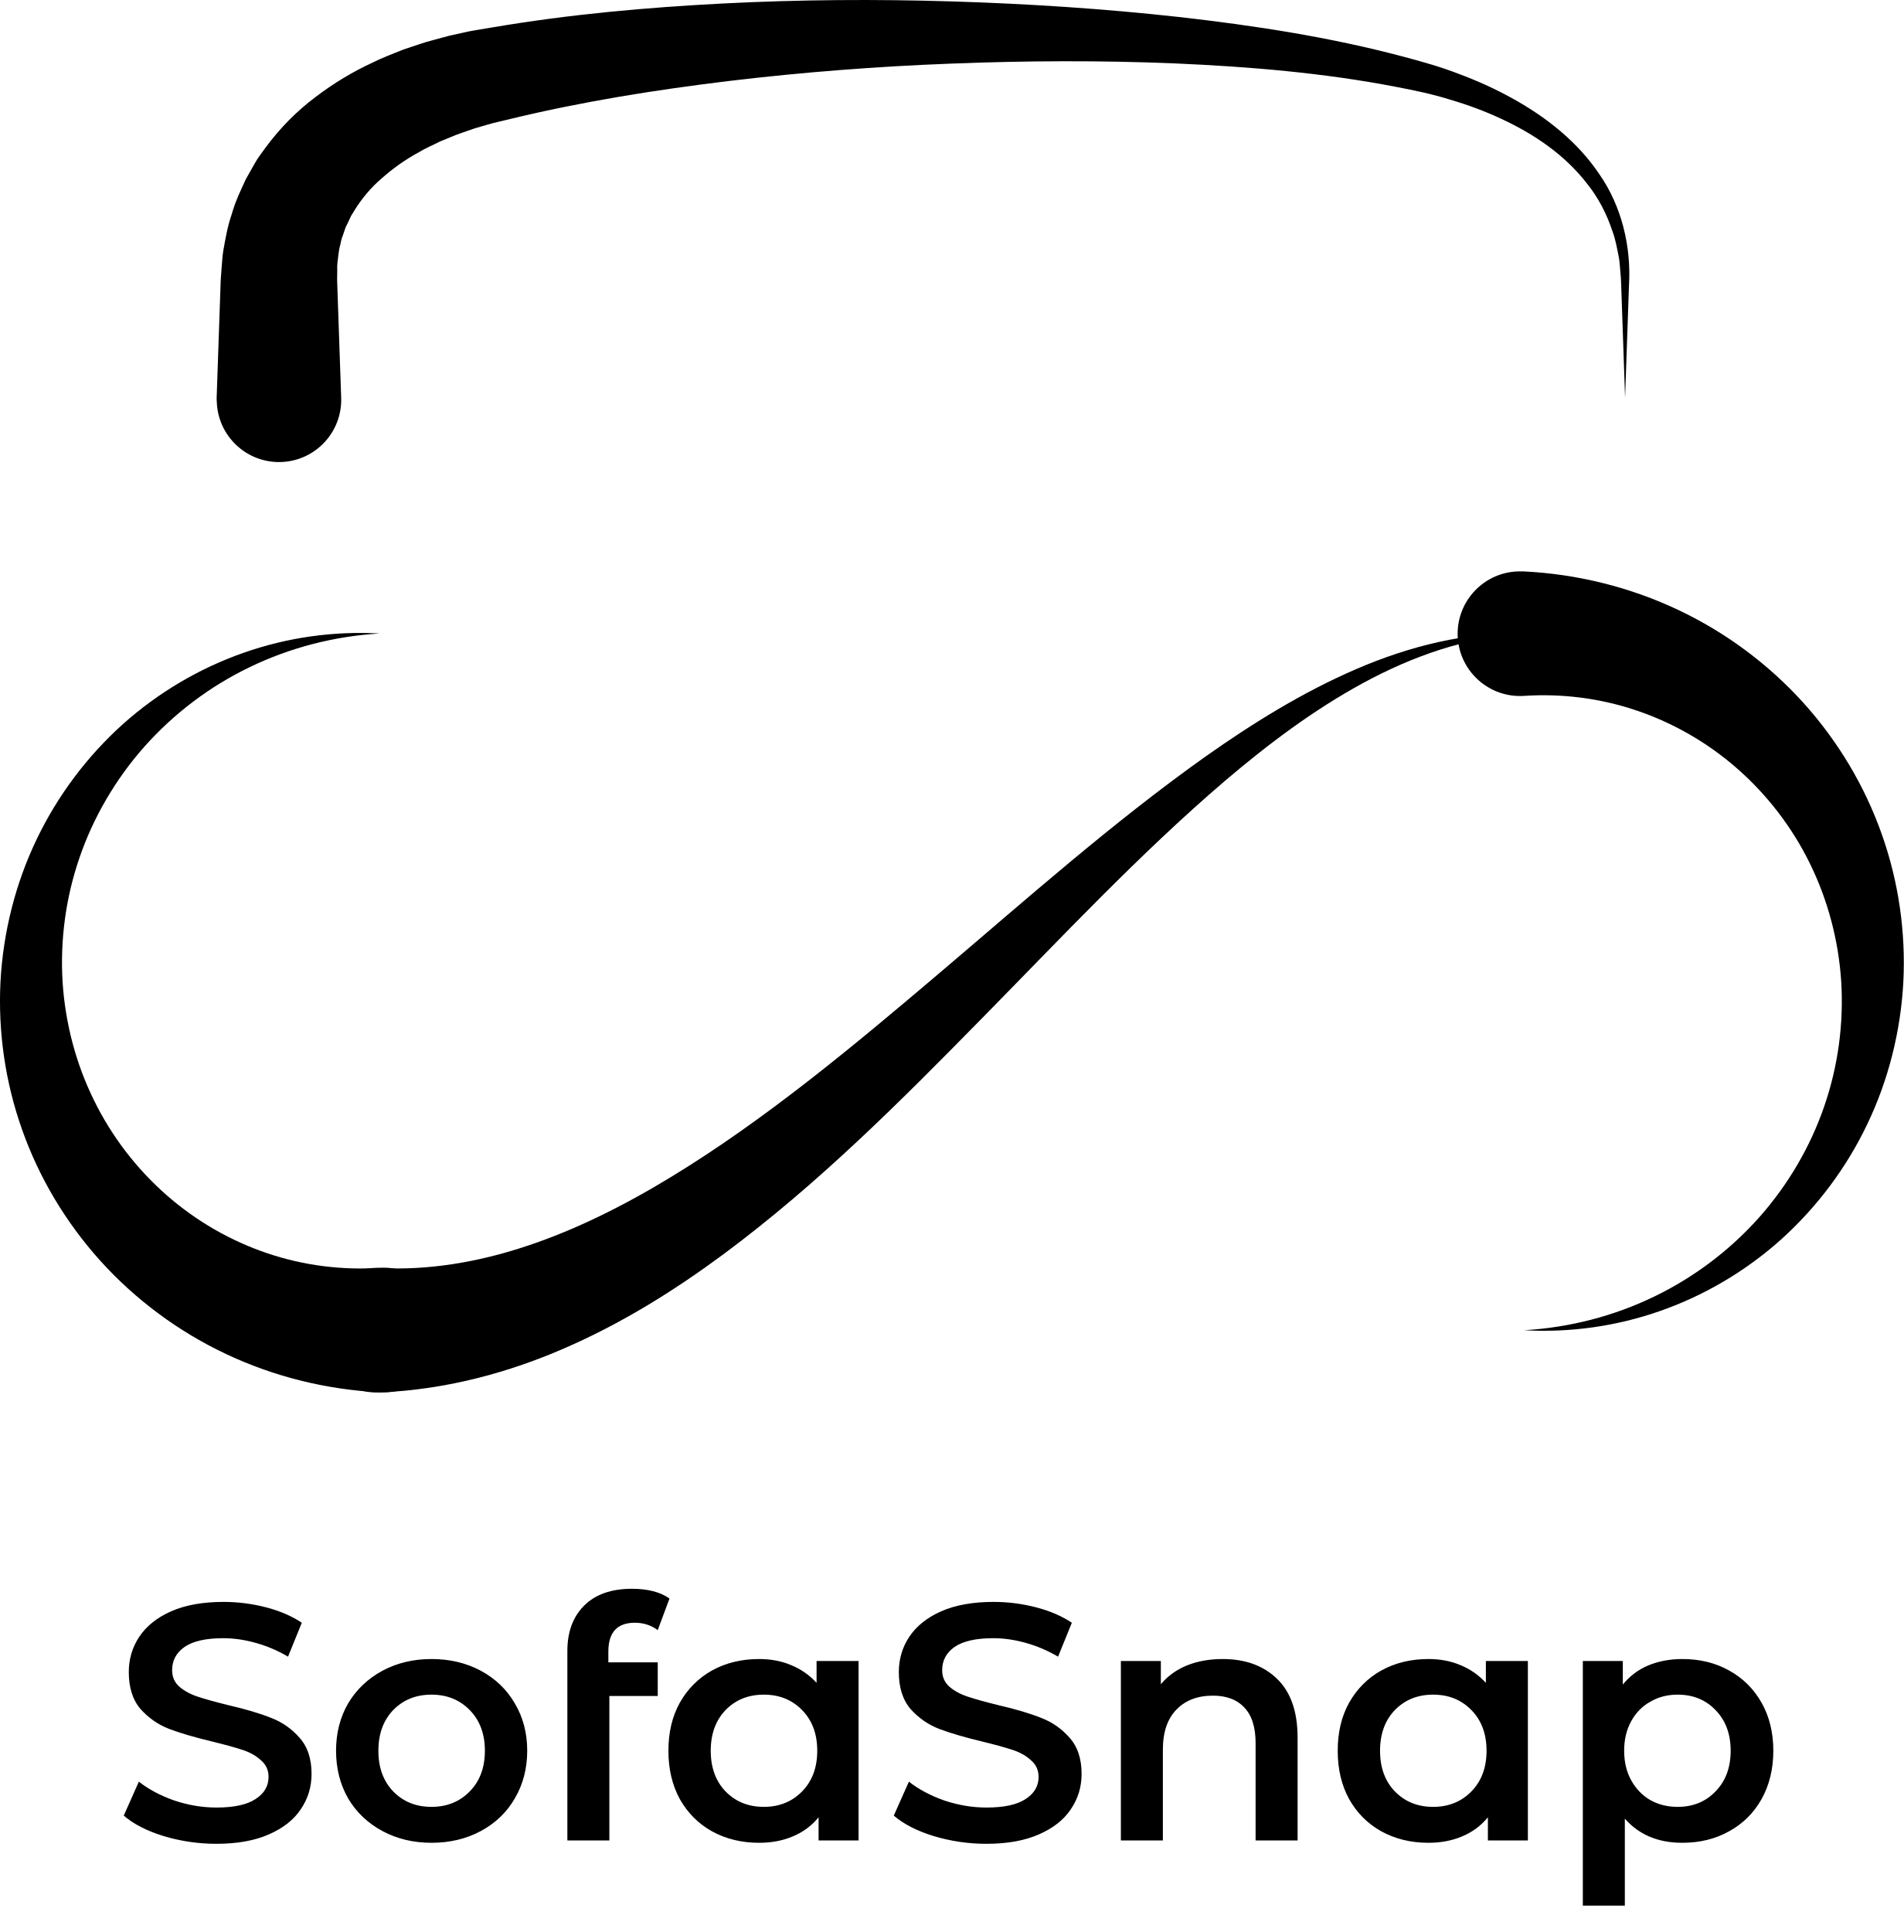
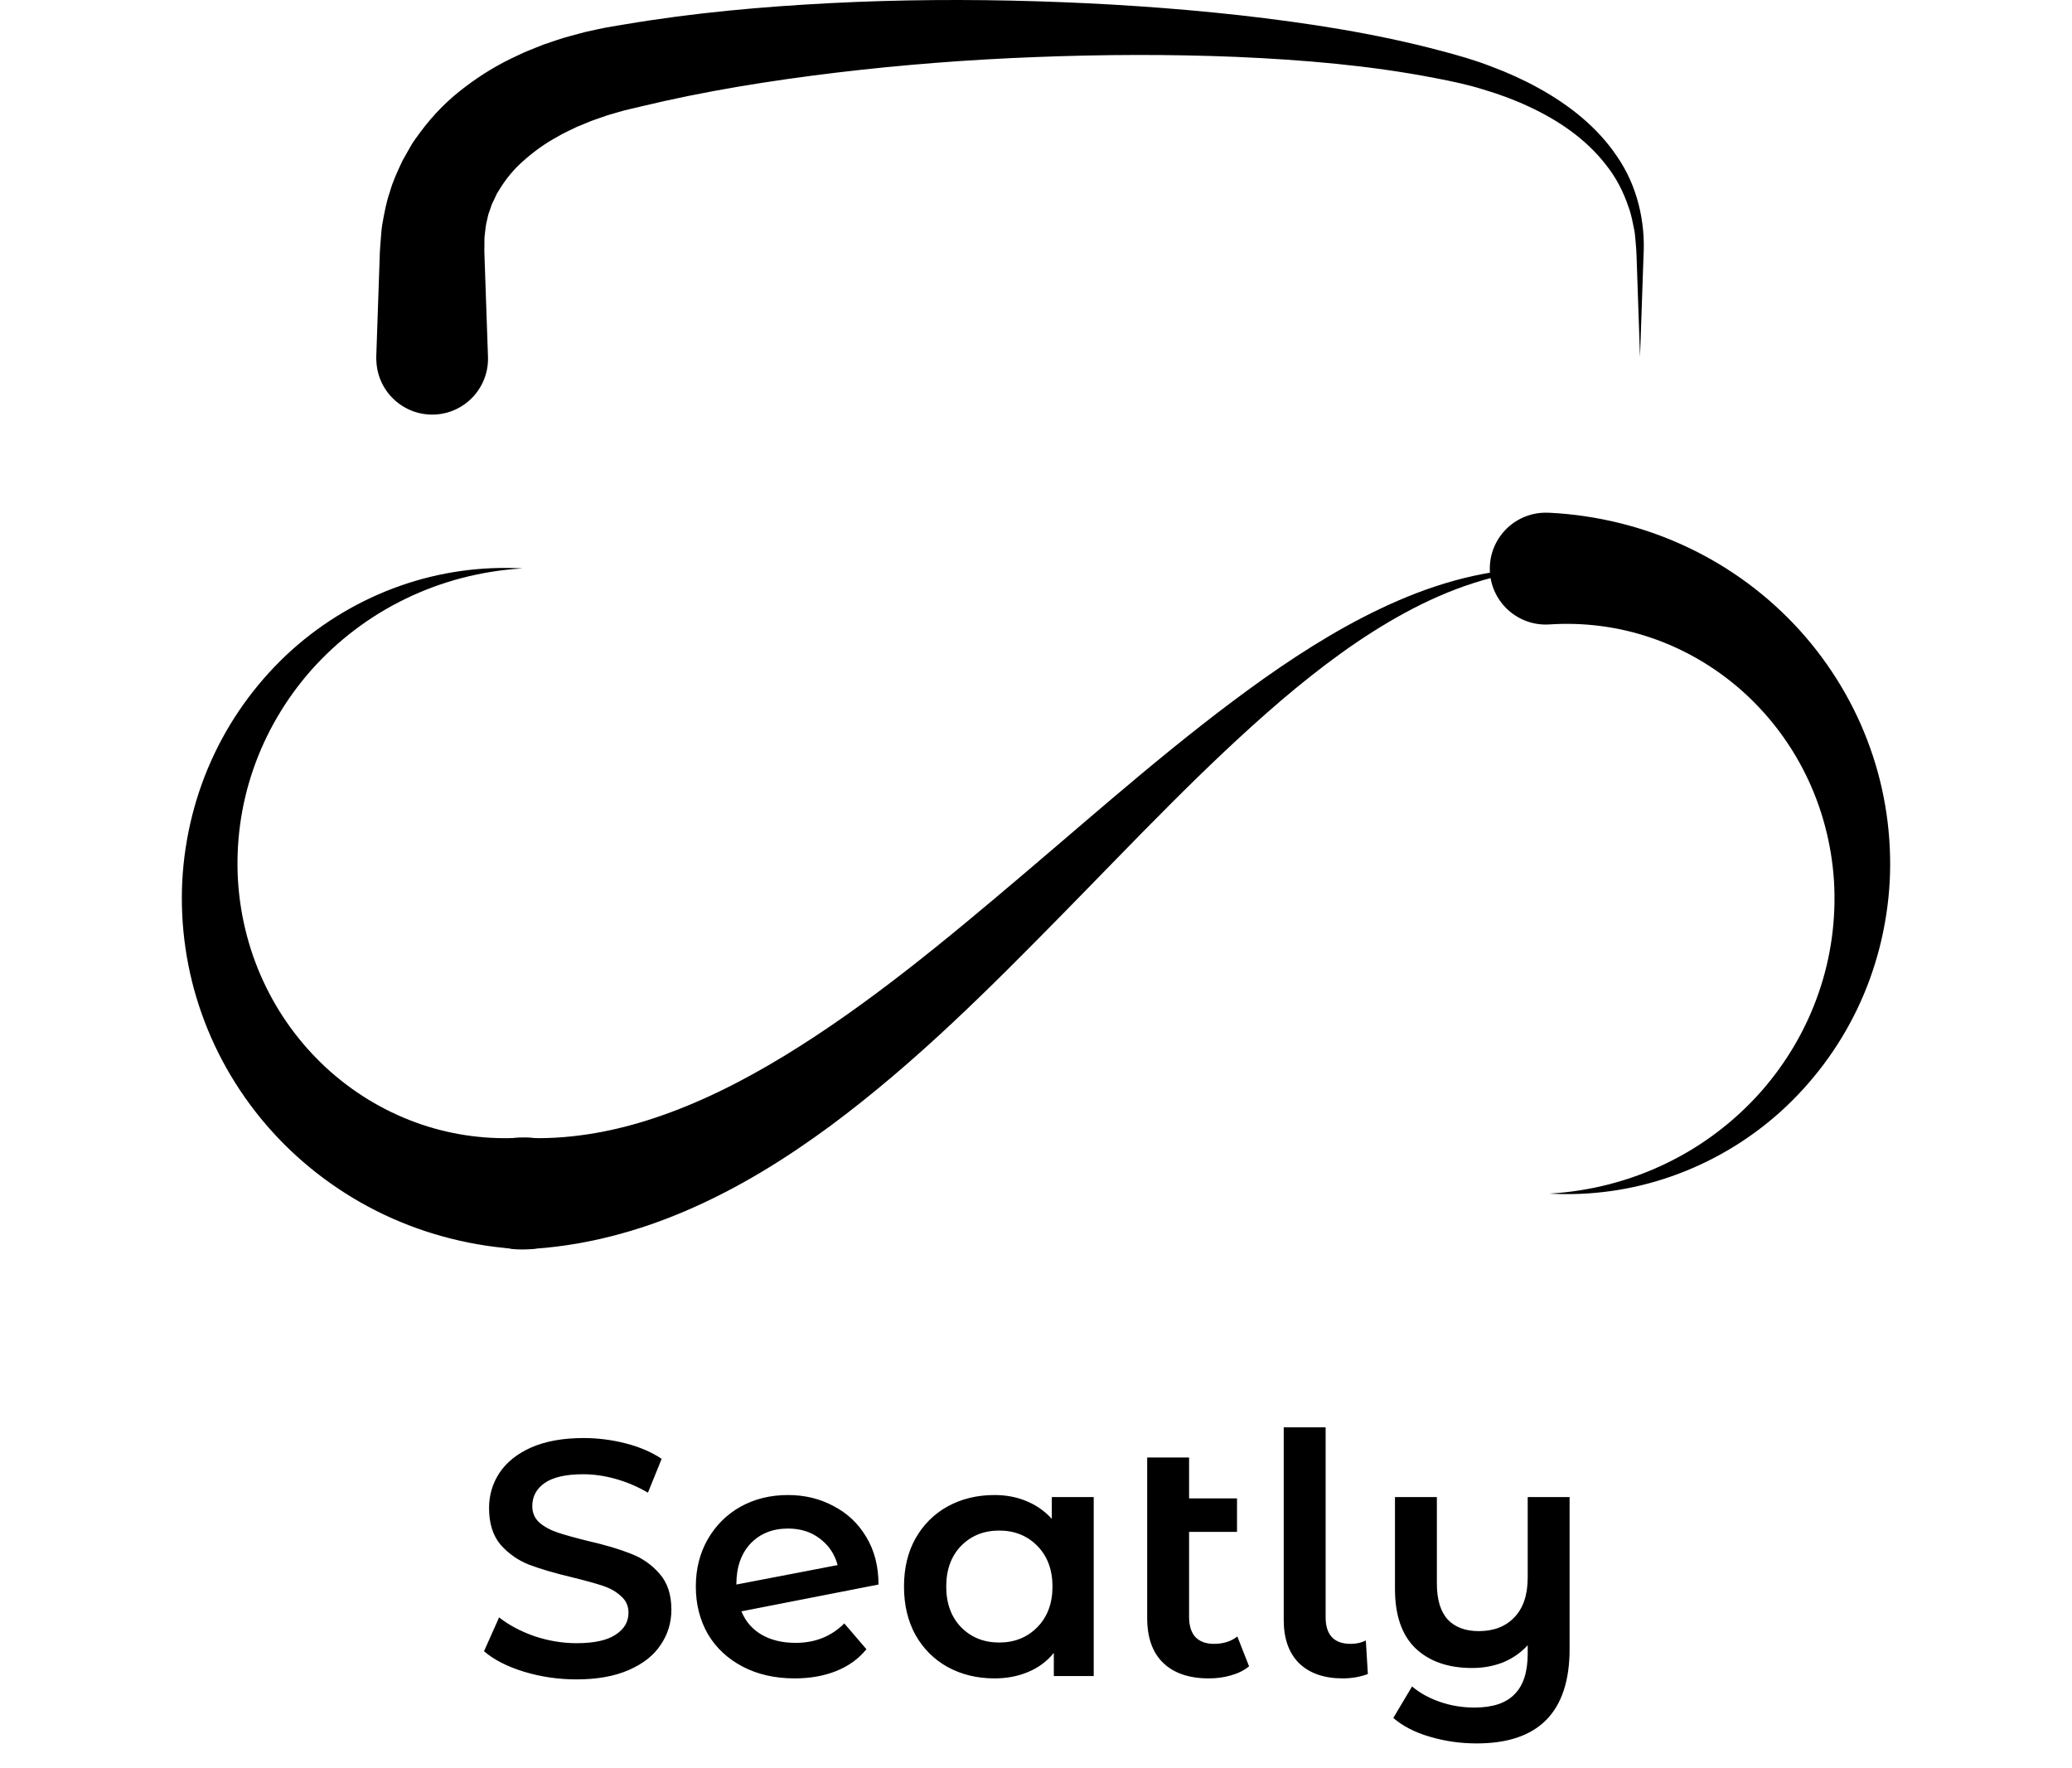
- <svg xmlns="http://www.w3.org/2000/svg" width="68" height="69" viewBox="0 0 68 69" fill="none">
-   <path d="M13.566 49.725C11.653 49.631 9.766 49.16 8.06 48.351C6.355 47.546 4.833 46.409 3.592 45.038C2.354 43.666 1.397 42.064 0.793 40.355C0.183 38.647 -0.072 36.834 0.017 35.063C0.112 33.292 0.553 31.554 1.305 29.984C2.055 28.415 3.112 27.014 4.376 25.874C5.644 24.737 7.125 23.866 8.697 23.315C10.27 22.761 11.934 22.533 13.563 22.625C11.934 22.72 10.344 23.135 8.91 23.831C7.474 24.523 6.198 25.498 5.161 26.662C4.128 27.828 3.337 29.185 2.842 30.624C2.345 32.063 2.146 33.58 2.235 35.063C2.33 36.55 2.715 37.992 3.355 39.292C3.991 40.592 4.883 41.747 5.946 42.68C7.009 43.613 8.244 44.321 9.547 44.759C10.85 45.2 12.218 45.369 13.563 45.28C14.789 45.2 15.849 46.127 15.932 47.353C16.012 48.579 15.085 49.64 13.859 49.722C13.773 49.728 13.687 49.728 13.604 49.725H13.566Z" fill="black" />
-   <path d="M54.434 20.408C56.348 20.503 58.234 20.974 59.94 21.782C61.646 22.588 63.168 23.725 64.409 25.096C65.647 26.467 66.603 28.07 67.207 29.778C67.817 31.487 68.072 33.299 67.983 35.07C67.888 36.841 67.447 38.58 66.695 40.149C65.946 41.719 64.888 43.12 63.624 44.26C62.356 45.397 60.876 46.268 59.303 46.818C57.731 47.372 56.066 47.6 54.437 47.508C56.066 47.414 57.657 46.999 59.09 46.303C60.526 45.61 61.803 44.636 62.839 43.472C63.873 42.305 64.663 40.949 65.158 39.51C65.655 38.07 65.854 36.554 65.765 35.07C65.67 33.584 65.285 32.142 64.646 30.841C64.009 29.541 63.117 28.386 62.054 27.453C60.991 26.521 59.756 25.813 58.453 25.375C57.15 24.933 55.782 24.765 54.437 24.853C53.211 24.933 52.151 24.006 52.068 22.78C51.988 21.554 52.915 20.494 54.141 20.411C54.227 20.405 54.313 20.405 54.396 20.408H54.434Z" fill="black" />
-   <path d="M13.566 45.287C15.29 45.376 17.072 45.083 18.826 44.496C20.582 43.913 22.305 43.048 23.973 42.032C27.316 39.998 30.434 37.401 33.532 34.771C36.636 32.138 39.71 29.396 43.08 27.003C44.765 25.816 46.536 24.717 48.44 23.896C50.335 23.079 52.391 22.558 54.434 22.632C52.388 22.747 50.445 23.438 48.68 24.397C46.909 25.36 45.295 26.577 43.758 27.883C40.69 30.509 37.915 33.48 35.045 36.397C32.176 39.317 29.256 42.258 25.835 44.798C24.124 46.063 22.279 47.224 20.232 48.121C18.192 49.019 15.926 49.635 13.566 49.729H13.539C12.313 49.78 11.277 48.823 11.226 47.597C11.176 46.371 12.133 45.334 13.359 45.284C13.427 45.281 13.498 45.284 13.566 45.287Z" fill="black" />
-   <path d="M7.738 14.217L7.877 10.19C7.88 10.101 7.88 10.036 7.889 9.923L7.913 9.595C7.934 9.375 7.94 9.159 7.978 8.94C8.055 8.502 8.132 8.066 8.28 7.64C8.399 7.211 8.594 6.802 8.781 6.399L9.109 5.819C9.216 5.623 9.358 5.455 9.483 5.274C10.001 4.572 10.608 3.959 11.268 3.467C11.923 2.967 12.616 2.552 13.326 2.227C13.679 2.049 14.04 1.921 14.399 1.773C14.763 1.655 15.121 1.519 15.488 1.427L16.036 1.279L16.587 1.157C16.774 1.113 16.945 1.086 17.117 1.057L17.633 0.971C20.378 0.506 23.105 0.266 25.83 0.124C28.554 -0.015 31.273 -0.033 33.989 0.05C36.701 0.133 39.411 0.308 42.109 0.607C44.804 0.912 47.496 1.323 50.14 2.028C50.798 2.203 51.464 2.389 52.11 2.641C52.758 2.881 53.392 3.168 53.999 3.503C55.21 4.169 56.347 5.058 57.129 6.227C57.932 7.382 58.264 8.825 58.184 10.178L58.044 14.206L57.905 10.178C57.902 10.009 57.888 9.843 57.873 9.68C57.855 9.518 57.852 9.352 57.822 9.192C57.757 8.872 57.704 8.549 57.588 8.244C57.384 7.631 57.085 7.051 56.679 6.55C55.891 5.531 54.793 4.785 53.62 4.243C53.034 3.968 52.421 3.743 51.796 3.559C51.174 3.364 50.534 3.23 49.883 3.106C47.291 2.603 44.632 2.381 41.976 2.265C39.316 2.155 36.654 2.167 33.995 2.271C31.338 2.372 28.685 2.576 26.058 2.89C23.431 3.207 20.822 3.624 18.302 4.231L17.828 4.344C17.668 4.382 17.511 4.418 17.375 4.462L16.948 4.587L16.531 4.732C16.25 4.821 15.989 4.948 15.719 5.052C15.465 5.182 15.198 5.292 14.961 5.437C14.467 5.703 14.025 6.023 13.637 6.367C13.241 6.704 12.927 7.089 12.678 7.486C12.622 7.59 12.545 7.681 12.503 7.788C12.456 7.892 12.409 7.995 12.355 8.096C12.311 8.2 12.284 8.309 12.243 8.416C12.198 8.52 12.178 8.629 12.154 8.742C12.092 8.955 12.08 9.189 12.05 9.414C12.038 9.526 12.05 9.648 12.044 9.763L12.041 9.938C12.038 9.994 12.047 10.098 12.047 10.175L12.186 14.203C12.228 15.429 11.268 16.459 10.042 16.501C8.816 16.542 7.786 15.583 7.744 14.357C7.738 14.321 7.738 14.265 7.738 14.217Z" fill="black" />
-   <path d="M7.732 65.85C7.084 65.85 6.456 65.758 5.848 65.575C5.248 65.391 4.772 65.147 4.42 64.843L4.96 63.63C5.304 63.903 5.724 64.126 6.22 64.302C6.724 64.471 7.228 64.555 7.732 64.555C8.356 64.555 8.82 64.454 9.124 64.254C9.436 64.055 9.592 63.791 9.592 63.462C9.592 63.222 9.504 63.026 9.328 62.874C9.16 62.715 8.944 62.59 8.68 62.502C8.416 62.414 8.056 62.315 7.6 62.203C6.96 62.05 6.44 61.898 6.04 61.746C5.648 61.594 5.308 61.358 5.02 61.038C4.74 60.711 4.6 60.27 4.6 59.718C4.6 59.255 4.724 58.834 4.972 58.459C5.228 58.075 5.608 57.77 6.112 57.547C6.624 57.322 7.248 57.211 7.984 57.211C8.496 57.211 9 57.275 9.496 57.403C9.992 57.531 10.42 57.715 10.78 57.955L10.288 59.166C9.92 58.95 9.536 58.786 9.136 58.675C8.736 58.562 8.348 58.507 7.972 58.507C7.356 58.507 6.896 58.611 6.592 58.819C6.296 59.026 6.148 59.303 6.148 59.647C6.148 59.886 6.232 60.083 6.4 60.234C6.576 60.386 6.796 60.507 7.06 60.594C7.324 60.682 7.684 60.782 8.14 60.895C8.764 61.038 9.276 61.191 9.676 61.35C10.076 61.502 10.416 61.739 10.696 62.059C10.984 62.379 11.128 62.81 11.128 63.355C11.128 63.819 11 64.239 10.744 64.615C10.496 64.99 10.116 65.29 9.604 65.514C9.092 65.739 8.468 65.85 7.732 65.85ZM15.411 65.814C14.763 65.814 14.179 65.674 13.659 65.394C13.139 65.115 12.731 64.727 12.435 64.231C12.147 63.727 12.003 63.158 12.003 62.526C12.003 61.895 12.147 61.331 12.435 60.834C12.731 60.339 13.139 59.95 13.659 59.67C14.179 59.391 14.763 59.251 15.411 59.251C16.067 59.251 16.655 59.391 17.175 59.67C17.695 59.95 18.099 60.339 18.387 60.834C18.683 61.331 18.831 61.895 18.831 62.526C18.831 63.158 18.683 63.727 18.387 64.231C18.099 64.727 17.695 65.115 17.175 65.394C16.655 65.674 16.067 65.814 15.411 65.814ZM15.411 64.531C15.963 64.531 16.419 64.347 16.779 63.978C17.139 63.611 17.319 63.127 17.319 62.526C17.319 61.926 17.139 61.443 16.779 61.075C16.419 60.706 15.963 60.523 15.411 60.523C14.859 60.523 14.403 60.706 14.043 61.075C13.691 61.443 13.515 61.926 13.515 62.526C13.515 63.127 13.691 63.611 14.043 63.978C14.403 64.347 14.859 64.531 15.411 64.531ZM22.677 57.955C22.045 57.955 21.729 58.298 21.729 58.986V59.37H23.493V60.571H21.765V65.731H20.265V58.962C20.265 58.282 20.465 57.742 20.865 57.343C21.265 56.943 21.833 56.742 22.569 56.742C23.137 56.742 23.585 56.858 23.913 57.09L23.493 58.218C23.253 58.042 22.981 57.955 22.677 57.955ZM30.666 59.322V65.731H29.238V64.903C28.99 65.207 28.682 65.434 28.314 65.587C27.954 65.739 27.554 65.814 27.114 65.814C26.49 65.814 25.93 65.678 25.434 65.406C24.946 65.135 24.562 64.751 24.282 64.254C24.01 63.758 23.874 63.182 23.874 62.526C23.874 61.87 24.01 61.298 24.282 60.81C24.562 60.315 24.946 59.931 25.434 59.658C25.93 59.386 26.49 59.251 27.114 59.251C27.53 59.251 27.91 59.322 28.254 59.467C28.606 59.611 28.91 59.822 29.166 60.102V59.322H30.666ZM27.282 64.531C27.834 64.531 28.29 64.347 28.65 63.978C29.01 63.611 29.19 63.127 29.19 62.526C29.19 61.926 29.01 61.443 28.65 61.075C28.29 60.706 27.834 60.523 27.282 60.523C26.73 60.523 26.274 60.706 25.914 61.075C25.562 61.443 25.386 61.926 25.386 62.526C25.386 63.127 25.562 63.611 25.914 63.978C26.274 64.347 26.73 64.531 27.282 64.531ZM35.236 65.85C34.588 65.85 33.96 65.758 33.352 65.575C32.752 65.391 32.276 65.147 31.924 64.843L32.464 63.63C32.808 63.903 33.228 64.126 33.724 64.302C34.228 64.471 34.732 64.555 35.236 64.555C35.86 64.555 36.324 64.454 36.628 64.254C36.94 64.055 37.096 63.791 37.096 63.462C37.096 63.222 37.008 63.026 36.832 62.874C36.664 62.715 36.448 62.59 36.184 62.502C35.92 62.414 35.56 62.315 35.104 62.203C34.464 62.05 33.944 61.898 33.544 61.746C33.152 61.594 32.812 61.358 32.524 61.038C32.244 60.711 32.104 60.27 32.104 59.718C32.104 59.255 32.228 58.834 32.476 58.459C32.732 58.075 33.112 57.77 33.616 57.547C34.128 57.322 34.752 57.211 35.488 57.211C36 57.211 36.504 57.275 37 57.403C37.496 57.531 37.924 57.715 38.284 57.955L37.792 59.166C37.424 58.95 37.04 58.786 36.64 58.675C36.24 58.562 35.852 58.507 35.476 58.507C34.86 58.507 34.4 58.611 34.096 58.819C33.8 59.026 33.652 59.303 33.652 59.647C33.652 59.886 33.736 60.083 33.904 60.234C34.08 60.386 34.3 60.507 34.564 60.594C34.828 60.682 35.188 60.782 35.644 60.895C36.268 61.038 36.78 61.191 37.18 61.35C37.58 61.502 37.92 61.739 38.2 62.059C38.488 62.379 38.632 62.81 38.632 63.355C38.632 63.819 38.504 64.239 38.248 64.615C38 64.99 37.62 65.29 37.108 65.514C36.596 65.739 35.972 65.85 35.236 65.85ZM43.671 59.251C44.479 59.251 45.127 59.486 45.615 59.959C46.103 60.431 46.347 61.13 46.347 62.059V65.731H44.847V62.251C44.847 61.691 44.715 61.27 44.451 60.99C44.187 60.703 43.811 60.559 43.323 60.559C42.771 60.559 42.335 60.727 42.015 61.062C41.695 61.391 41.535 61.867 41.535 62.49V65.731H40.035V59.322H41.463V60.151C41.711 59.855 42.023 59.63 42.399 59.478C42.775 59.327 43.199 59.251 43.671 59.251ZM54.572 59.322V65.731H53.144V64.903C52.896 65.207 52.588 65.434 52.22 65.587C51.86 65.739 51.46 65.814 51.02 65.814C50.396 65.814 49.836 65.678 49.34 65.406C48.852 65.135 48.468 64.751 48.188 64.254C47.916 63.758 47.78 63.182 47.78 62.526C47.78 61.87 47.916 61.298 48.188 60.81C48.468 60.315 48.852 59.931 49.34 59.658C49.836 59.386 50.396 59.251 51.02 59.251C51.436 59.251 51.816 59.322 52.16 59.467C52.512 59.611 52.816 59.822 53.072 60.102V59.322H54.572ZM51.188 64.531C51.74 64.531 52.196 64.347 52.556 63.978C52.916 63.611 53.096 63.127 53.096 62.526C53.096 61.926 52.916 61.443 52.556 61.075C52.196 60.706 51.74 60.523 51.188 60.523C50.636 60.523 50.18 60.706 49.82 61.075C49.468 61.443 49.292 61.926 49.292 62.526C49.292 63.127 49.468 63.611 49.82 63.978C50.18 64.347 50.636 64.531 51.188 64.531ZM60.087 59.251C60.711 59.251 61.267 59.386 61.755 59.658C62.251 59.931 62.639 60.315 62.919 60.81C63.199 61.306 63.339 61.879 63.339 62.526C63.339 63.175 63.199 63.751 62.919 64.254C62.639 64.751 62.251 65.135 61.755 65.406C61.267 65.678 60.711 65.814 60.087 65.814C59.223 65.814 58.539 65.526 58.035 64.951V68.058H56.535V59.322H57.963V60.163C58.211 59.858 58.515 59.63 58.875 59.478C59.243 59.327 59.647 59.251 60.087 59.251ZM59.919 64.531C60.471 64.531 60.923 64.347 61.275 63.978C61.635 63.611 61.815 63.127 61.815 62.526C61.815 61.926 61.635 61.443 61.275 61.075C60.923 60.706 60.471 60.523 59.919 60.523C59.559 60.523 59.235 60.606 58.947 60.775C58.659 60.934 58.431 61.166 58.263 61.471C58.095 61.775 58.011 62.127 58.011 62.526C58.011 62.926 58.095 63.279 58.263 63.583C58.431 63.886 58.659 64.123 58.947 64.29C59.235 64.451 59.559 64.531 59.919 64.531Z" fill="black" />
+ <svg xmlns="http://www.w3.org/2000/svg" width="68" height="58" viewBox="0 0 68 58" fill="none">
+   <path d="M17.152 40.996C15.575 40.918 14.02 40.53 12.613 39.863C11.207 39.199 9.952 38.261 8.929 37.131C7.908 36.001 7.12 34.68 6.622 33.271C6.119 31.862 5.909 30.368 5.982 28.908C6.06 27.448 6.424 26.014 7.044 24.72C7.662 23.426 8.533 22.271 9.576 21.331C10.621 20.394 11.842 19.676 13.138 19.222C14.435 18.765 15.807 18.577 17.15 18.653C15.807 18.731 14.496 19.073 13.314 19.647C12.13 20.218 11.078 21.021 10.223 21.981C9.371 22.943 8.719 24.061 8.311 25.248C7.901 26.434 7.737 27.684 7.811 28.908C7.889 30.133 8.206 31.323 8.734 32.394C9.259 33.466 9.994 34.419 10.87 35.188C11.747 35.957 12.765 36.54 13.839 36.902C14.913 37.265 16.041 37.404 17.15 37.331C18.161 37.265 19.035 38.03 19.103 39.04C19.169 40.051 18.405 40.925 17.394 40.994C17.323 40.999 17.252 40.999 17.184 40.996H17.152Z" fill="black" />
+   <path d="M50.847 16.826C52.425 16.904 53.98 17.292 55.386 17.959C56.793 18.623 58.048 19.56 59.071 20.691C60.091 21.821 60.88 23.142 61.378 24.551C61.881 25.96 62.091 27.454 62.018 28.914C61.94 30.374 61.576 31.808 60.956 33.102C60.338 34.396 59.466 35.55 58.424 36.49C57.379 37.428 56.158 38.146 54.861 38.6C53.565 39.057 52.193 39.245 50.85 39.169C52.193 39.091 53.504 38.749 54.686 38.175C55.87 37.604 56.922 36.801 57.777 35.841C58.629 34.879 59.281 33.761 59.688 32.574C60.099 31.388 60.262 30.137 60.189 28.914C60.111 27.689 59.793 26.5 59.266 25.428C58.741 24.356 58.006 23.404 57.13 22.634C56.253 21.865 55.235 21.282 54.161 20.92C53.086 20.557 51.958 20.417 50.85 20.491C49.839 20.557 48.965 19.792 48.897 18.782C48.831 17.771 49.595 16.897 50.606 16.828C50.676 16.823 50.747 16.823 50.816 16.826H50.847Z" fill="black" />
+   <path d="M17.152 37.336C18.573 37.41 20.043 37.168 21.488 36.684C22.936 36.203 24.357 35.49 25.732 34.653C28.488 32.976 31.059 30.834 33.613 28.666C36.172 26.496 38.707 24.235 41.485 22.262C42.874 21.283 44.334 20.377 45.904 19.701C47.467 19.027 49.162 18.597 50.846 18.658C49.159 18.753 47.557 19.322 46.102 20.113C44.642 20.907 43.312 21.91 42.044 22.987C39.515 25.153 37.227 27.602 34.861 30.007C32.495 32.414 30.088 34.839 27.268 36.934C25.856 37.976 24.335 38.933 22.648 39.673C20.966 40.413 19.098 40.921 17.152 40.999H17.13C16.119 41.04 15.265 40.252 15.223 39.241C15.182 38.23 15.97 37.376 16.981 37.334C17.037 37.331 17.096 37.334 17.152 37.336Z" fill="black" />
+   <path d="M12.348 11.722L12.462 8.401C12.465 8.328 12.465 8.274 12.472 8.181L12.492 7.91C12.509 7.73 12.514 7.551 12.545 7.371C12.609 7.009 12.672 6.651 12.794 6.299C12.892 5.945 13.053 5.608 13.207 5.276L13.478 4.797C13.566 4.636 13.683 4.497 13.786 4.348C14.213 3.769 14.714 3.264 15.258 2.859C15.798 2.446 16.369 2.104 16.955 1.836C17.245 1.689 17.543 1.584 17.839 1.462C18.139 1.364 18.435 1.252 18.737 1.176L19.189 1.054L19.643 0.954C19.797 0.918 19.939 0.896 20.08 0.871L20.505 0.8C22.768 0.417 25.017 0.219 27.263 0.102C29.51 -0.013 31.751 -0.027 33.99 0.041C36.227 0.109 38.461 0.254 40.685 0.5C42.907 0.752 45.126 1.091 47.307 1.672C47.849 1.816 48.398 1.97 48.93 2.178C49.465 2.375 49.987 2.612 50.488 2.888C51.487 3.437 52.424 4.17 53.069 5.134C53.73 6.087 54.004 7.276 53.938 8.391L53.823 11.712L53.709 8.391C53.706 8.252 53.694 8.116 53.682 7.981C53.667 7.847 53.664 7.71 53.64 7.578C53.586 7.315 53.542 7.049 53.447 6.797C53.279 6.292 53.032 5.813 52.698 5.4C52.048 4.561 51.142 3.945 50.175 3.498C49.692 3.271 49.187 3.086 48.671 2.934C48.159 2.773 47.631 2.663 47.094 2.561C44.958 2.146 42.765 1.963 40.575 1.867C38.383 1.777 36.188 1.787 33.995 1.872C31.805 1.955 29.617 2.124 27.451 2.383C25.286 2.644 23.135 2.988 21.057 3.489L20.666 3.581C20.534 3.613 20.405 3.642 20.293 3.679L19.941 3.782L19.597 3.901C19.365 3.975 19.15 4.08 18.928 4.165C18.718 4.272 18.498 4.363 18.303 4.482C17.895 4.702 17.531 4.966 17.211 5.249C16.884 5.527 16.625 5.845 16.42 6.172C16.374 6.257 16.31 6.333 16.276 6.421C16.237 6.506 16.198 6.592 16.154 6.675C16.117 6.76 16.096 6.851 16.061 6.939C16.025 7.024 16.008 7.114 15.988 7.207C15.937 7.383 15.927 7.576 15.903 7.761C15.893 7.854 15.903 7.954 15.898 8.05L15.895 8.194C15.893 8.24 15.9 8.325 15.9 8.389L16.015 11.71C16.049 12.72 15.258 13.57 14.247 13.604C13.236 13.638 12.387 12.847 12.352 11.836C12.348 11.807 12.348 11.761 12.348 11.722Z" fill="black" />
+   <path d="M18.921 55.11C18.327 55.11 17.751 55.026 17.194 54.857C16.644 54.688 16.208 54.465 15.885 54.186L16.38 53.075C16.695 53.324 17.08 53.53 17.535 53.691C17.997 53.845 18.459 53.922 18.921 53.922C19.493 53.922 19.918 53.83 20.197 53.647C20.483 53.464 20.626 53.222 20.626 52.921C20.626 52.701 20.545 52.521 20.384 52.382C20.23 52.235 20.032 52.122 19.79 52.041C19.548 51.96 19.218 51.869 18.8 51.766C18.213 51.627 17.737 51.487 17.37 51.348C17.011 51.209 16.699 50.992 16.435 50.699C16.178 50.398 16.05 49.995 16.05 49.489C16.05 49.064 16.164 48.679 16.391 48.334C16.626 47.982 16.974 47.703 17.436 47.498C17.905 47.293 18.477 47.19 19.152 47.19C19.621 47.19 20.083 47.249 20.538 47.366C20.993 47.483 21.385 47.652 21.715 47.872L21.264 48.983C20.927 48.785 20.575 48.635 20.208 48.532C19.841 48.429 19.486 48.378 19.141 48.378C18.576 48.378 18.155 48.473 17.876 48.664C17.605 48.855 17.469 49.108 17.469 49.423C17.469 49.643 17.546 49.823 17.7 49.962C17.861 50.101 18.063 50.211 18.305 50.292C18.547 50.373 18.877 50.464 19.295 50.567C19.867 50.699 20.336 50.838 20.703 50.985C21.07 51.124 21.381 51.341 21.638 51.634C21.902 51.927 22.034 52.323 22.034 52.822C22.034 53.247 21.917 53.632 21.682 53.977C21.455 54.322 21.106 54.597 20.637 54.802C20.168 55.007 19.596 55.11 18.921 55.11ZM26.114 53.911C26.752 53.911 27.284 53.698 27.709 53.273L28.435 54.12C28.178 54.435 27.848 54.674 27.445 54.835C27.042 54.996 26.587 55.077 26.081 55.077C25.436 55.077 24.867 54.949 24.376 54.692C23.885 54.435 23.503 54.08 23.232 53.625C22.968 53.163 22.836 52.642 22.836 52.063C22.836 51.491 22.964 50.978 23.221 50.523C23.485 50.061 23.844 49.702 24.299 49.445C24.761 49.188 25.282 49.06 25.861 49.06C26.411 49.06 26.91 49.181 27.357 49.423C27.812 49.658 28.171 49.999 28.435 50.446C28.699 50.886 28.831 51.403 28.831 51.997L24.332 52.877C24.471 53.214 24.695 53.471 25.003 53.647C25.311 53.823 25.681 53.911 26.114 53.911ZM25.861 50.16C25.355 50.16 24.944 50.325 24.629 50.655C24.321 50.985 24.167 51.429 24.167 51.986V51.997L27.489 51.359C27.394 51 27.199 50.71 26.906 50.49C26.62 50.27 26.272 50.16 25.861 50.16ZM35.894 49.126V55H34.585V54.241C34.358 54.52 34.075 54.729 33.738 54.868C33.408 55.007 33.041 55.077 32.638 55.077C32.066 55.077 31.553 54.952 31.098 54.703C30.651 54.454 30.299 54.102 30.042 53.647C29.793 53.192 29.668 52.664 29.668 52.063C29.668 51.462 29.793 50.937 30.042 50.49C30.299 50.035 30.651 49.683 31.098 49.434C31.553 49.185 32.066 49.06 32.638 49.06C33.019 49.06 33.368 49.126 33.683 49.258C34.006 49.39 34.284 49.584 34.519 49.841V49.126H35.894ZM32.792 53.9C33.298 53.9 33.716 53.731 34.046 53.394C34.376 53.057 34.541 52.613 34.541 52.063C34.541 51.513 34.376 51.069 34.046 50.732C33.716 50.395 33.298 50.226 32.792 50.226C32.286 50.226 31.868 50.395 31.538 50.732C31.215 51.069 31.054 51.513 31.054 52.063C31.054 52.613 31.215 53.057 31.538 53.394C31.868 53.731 32.286 53.9 32.792 53.9ZM40.993 54.681C40.832 54.813 40.634 54.912 40.399 54.978C40.172 55.044 39.93 55.077 39.673 55.077C39.028 55.077 38.529 54.908 38.177 54.571C37.825 54.234 37.649 53.742 37.649 53.097V47.828H39.024V49.17H40.597V50.27H39.024V53.064C39.024 53.35 39.094 53.57 39.233 53.724C39.38 53.871 39.581 53.944 39.838 53.944C40.146 53.944 40.403 53.863 40.608 53.702L40.993 54.681ZM44.066 55.077C43.457 55.077 42.98 54.912 42.636 54.582C42.298 54.245 42.13 53.772 42.13 53.163V46.838H43.505V53.064C43.505 53.651 43.779 53.944 44.33 53.944C44.513 53.944 44.678 53.907 44.825 53.834L44.891 54.934C44.634 55.029 44.359 55.077 44.066 55.077ZM51.512 49.126V54.109C51.512 56.177 50.496 57.211 48.465 57.211C47.929 57.211 47.416 57.138 46.925 56.991C46.441 56.852 46.041 56.646 45.726 56.375L46.342 55.341C46.591 55.554 46.895 55.722 47.255 55.847C47.614 55.972 47.992 56.034 48.388 56.034C48.989 56.034 49.429 55.887 49.708 55.594C49.994 55.308 50.137 54.864 50.137 54.263V53.988C49.917 54.23 49.649 54.417 49.334 54.549C49.019 54.674 48.678 54.736 48.311 54.736C47.526 54.736 46.907 54.52 46.452 54.087C46.005 53.654 45.781 53.005 45.781 52.14V49.126H47.156V51.964C47.156 52.485 47.273 52.877 47.508 53.141C47.75 53.398 48.091 53.526 48.531 53.526C49.022 53.526 49.411 53.376 49.697 53.075C49.99 52.774 50.137 52.338 50.137 51.766V49.126H51.512Z" fill="black" />
</svg>
